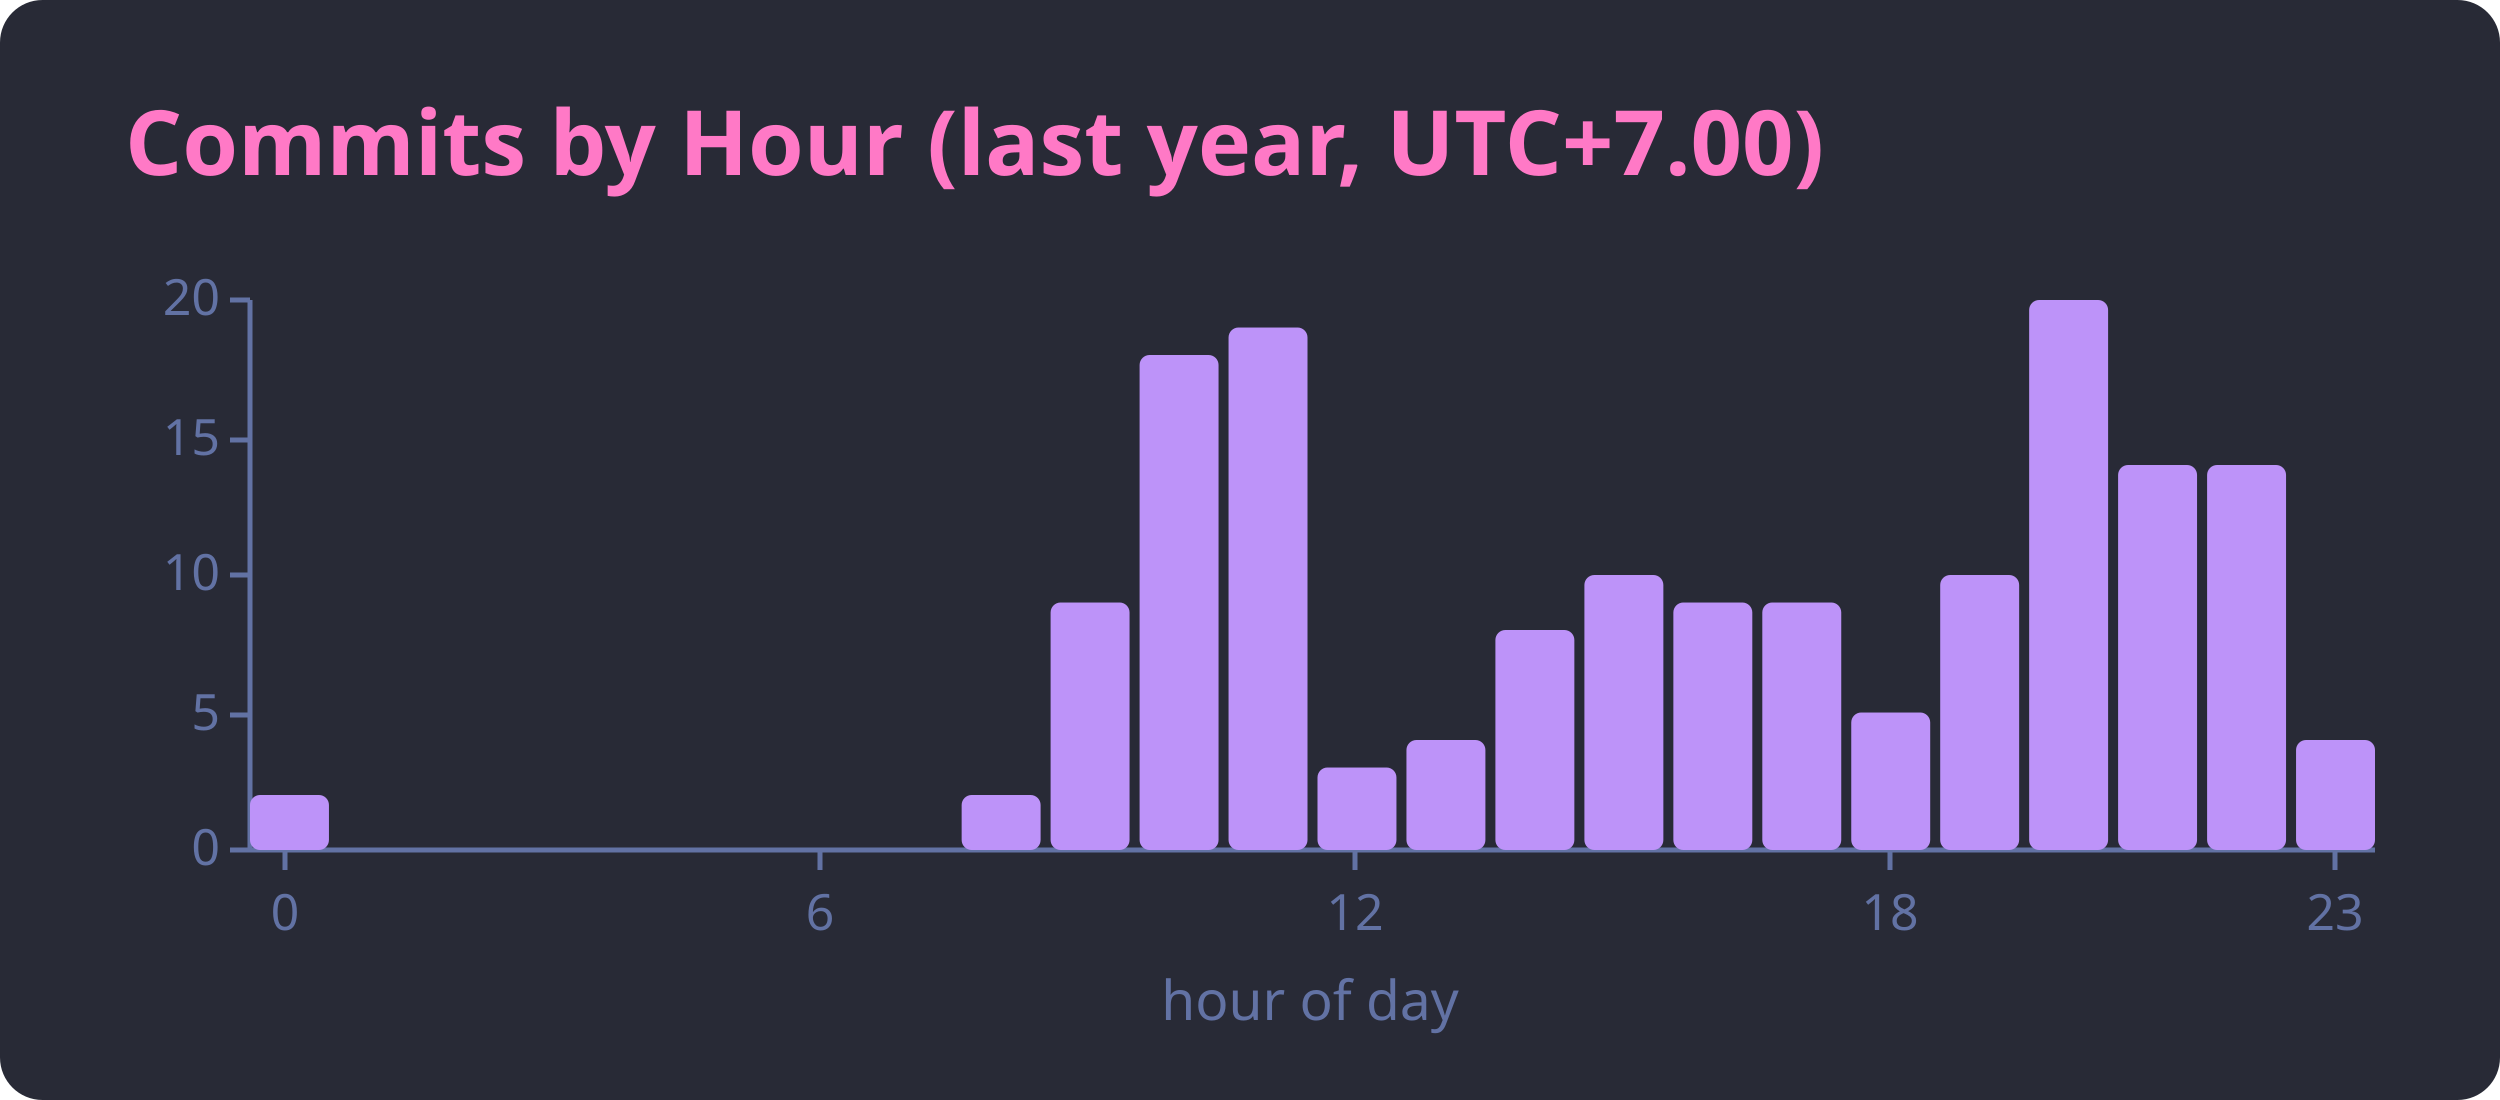
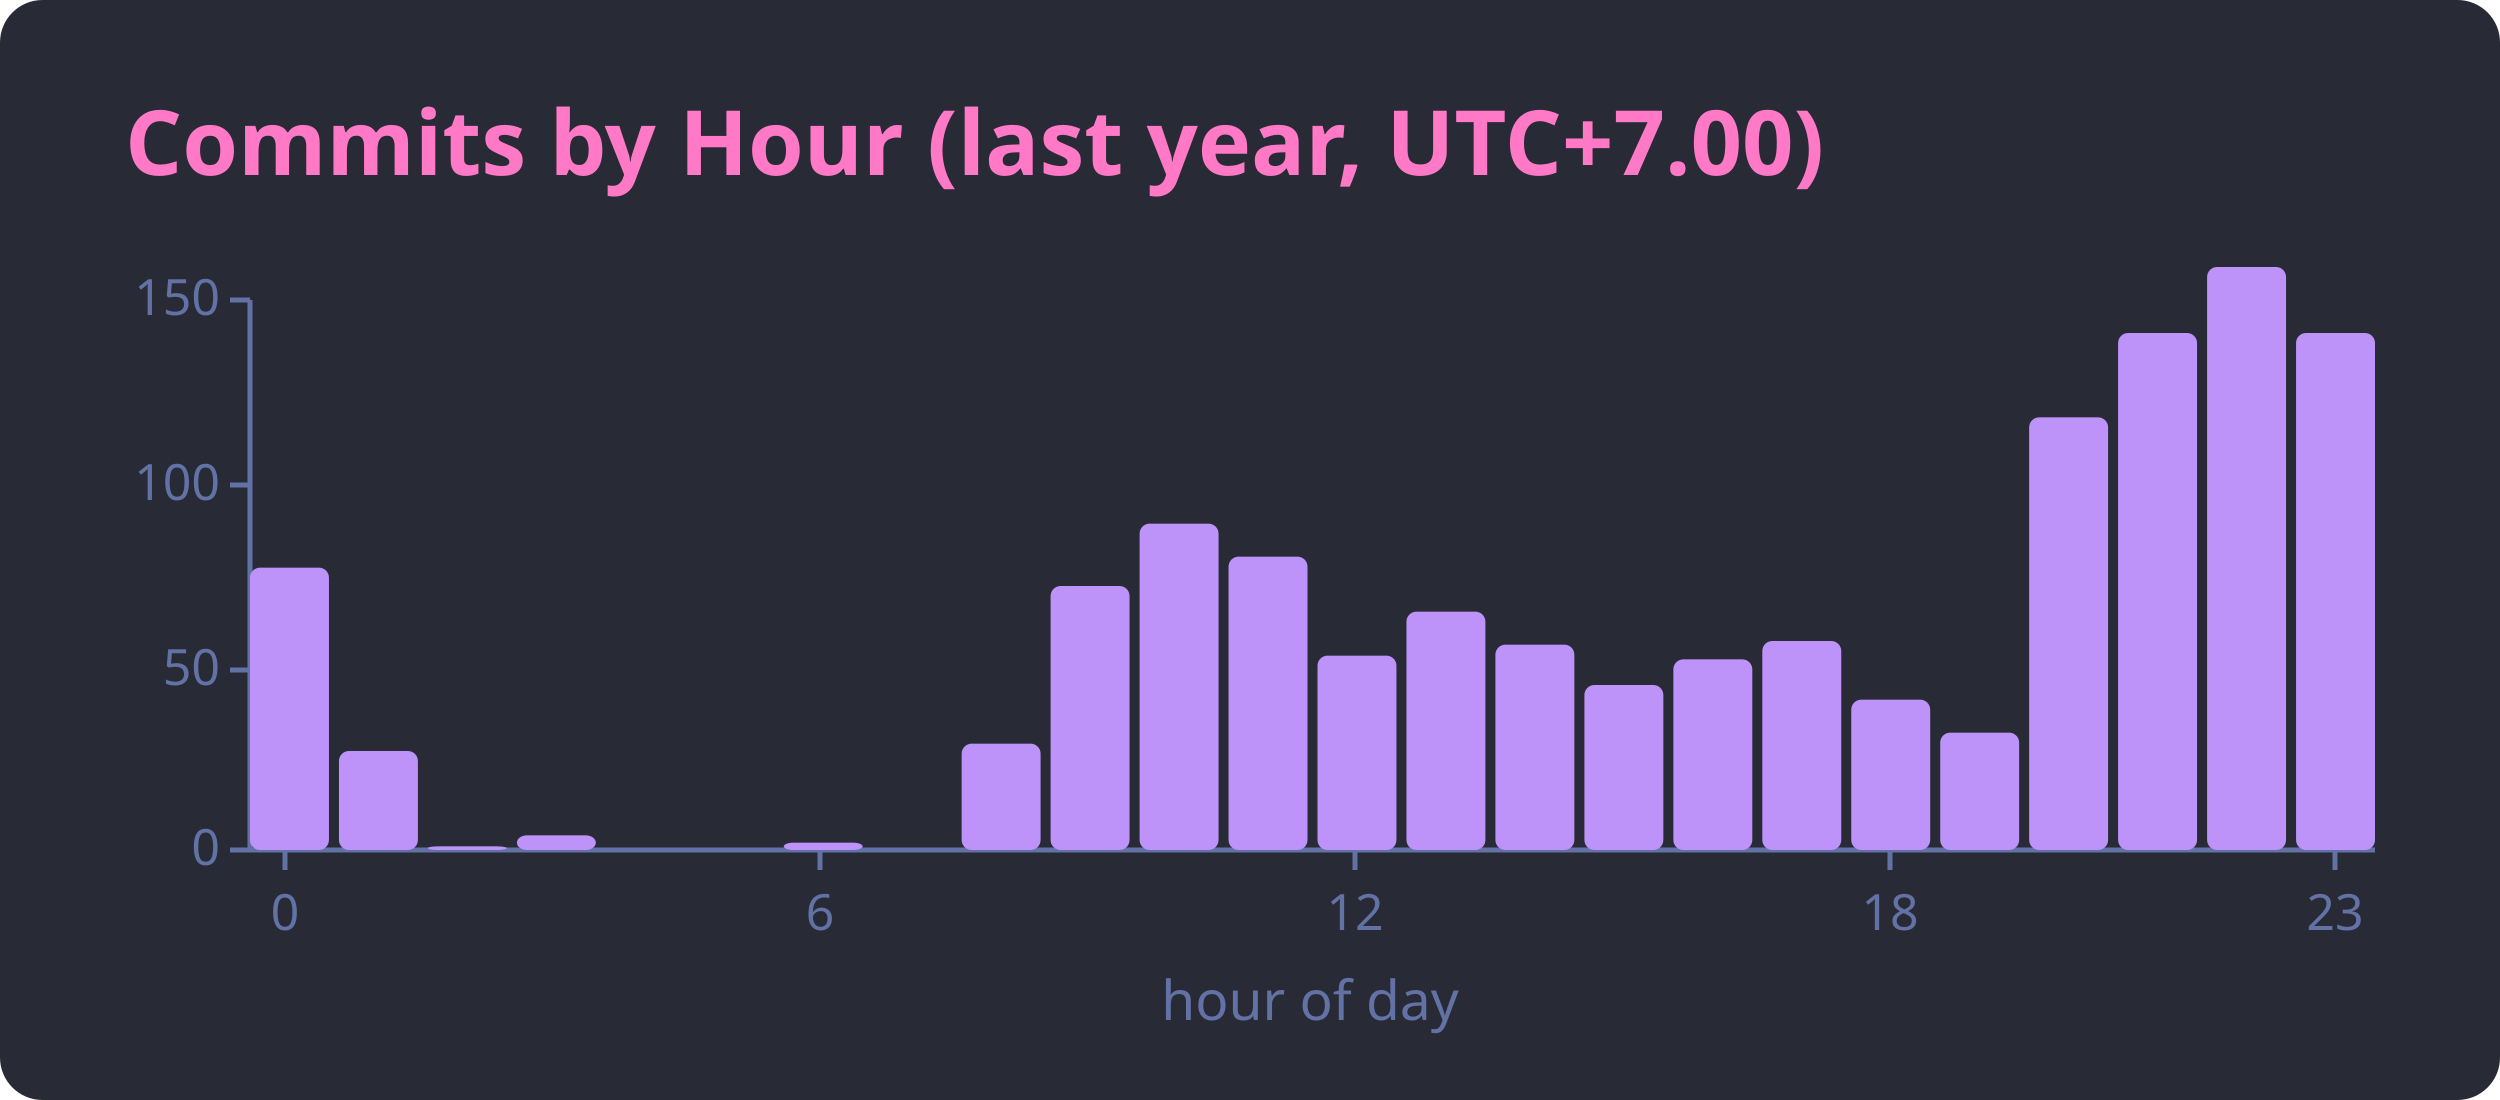
<svg xmlns="http://www.w3.org/2000/svg" width="500" height="220" viewBox="0 0 500 220" font-family="'Segoe UI', Ubuntu, Sans-Serif">
  <rect x="0.5" y="0.5" width="499" height="219" rx="8" fill="#282a36" stroke="#282a36" stroke-opacity="1.00" />
  <text x="25" y="35" font-size="18" font-weight="600" fill="#ff79c6">Commits by Hour (last year, UTC+7.00)</text>
  <line x1="50" y1="60" x2="50" y2="170" stroke="#6272a4" />
  <line x1="46" y1="170" x2="50" y2="170" stroke="#6272a4" />
  <text x="44" y="173" font-size="10" fill="#6272a4" text-anchor="end">0</text>
-   <line x1="46" y1="143" x2="50" y2="143" stroke="#6272a4" />
-   <text x="44" y="146" font-size="10" fill="#6272a4" text-anchor="end">5</text>
-   <line x1="46" y1="115" x2="50" y2="115" stroke="#6272a4" />
-   <text x="44" y="118" font-size="10" fill="#6272a4" text-anchor="end">10</text>
-   <line x1="46" y1="88" x2="50" y2="88" stroke="#6272a4" />
-   <text x="44" y="91" font-size="10" fill="#6272a4" text-anchor="end">15</text>
+   <line x1="46" y1="134" x2="50" y2="134" stroke="#6272a4" />
+   <text x="44" y="137" font-size="10" fill="#6272a4" text-anchor="end">50</text>
+   <line x1="46" y1="97" x2="50" y2="97" stroke="#6272a4" />
+   <text x="44" y="100" font-size="10" fill="#6272a4" text-anchor="end">100</text>
  <line x1="46" y1="60" x2="50" y2="60" stroke="#6272a4" />
-   <text x="44" y="63" font-size="10" fill="#6272a4" text-anchor="end">20</text>
+   <text x="44" y="63" font-size="10" fill="#6272a4" text-anchor="end">150</text>
  <line x1="50" y1="170" x2="475" y2="170" stroke="#6272a4" />
  <line x1="57" y1="170" x2="57" y2="174" stroke="#6272a4" />
  <text x="57" y="186" font-size="10" fill="#6272a4" text-anchor="middle">0</text>
  <line x1="164" y1="170" x2="164" y2="174" stroke="#6272a4" />
  <text x="164" y="186" font-size="10" fill="#6272a4" text-anchor="middle">6</text>
  <line x1="271" y1="170" x2="271" y2="174" stroke="#6272a4" />
  <text x="271" y="186" font-size="10" fill="#6272a4" text-anchor="middle">12</text>
  <line x1="378" y1="170" x2="378" y2="174" stroke="#6272a4" />
  <text x="378" y="186" font-size="10" fill="#6272a4" text-anchor="middle">18</text>
  <line x1="467" y1="170" x2="467" y2="174" stroke="#6272a4" />
  <text x="467" y="186" font-size="10" fill="#6272a4" text-anchor="middle">23</text>
-   <rect x="50.00" y="159.00" width="15.79" height="11.00" rx="2" fill="#bd93f9" />
-   <rect x="67.79" y="170.00" width="15.79" height="0.00" rx="2" fill="#bd93f9" />
-   <rect x="85.58" y="170.00" width="15.79" height="0.00" rx="2" fill="#bd93f9" />
-   <rect x="103.38" y="170.00" width="15.79" height="0.00" rx="2" fill="#bd93f9" />
+   <rect x="50.00" y="113.53" width="15.79" height="56.47" rx="2" fill="#bd93f9" />
+   <rect x="67.79" y="150.20" width="15.79" height="19.80" rx="2" fill="#bd93f9" />
+   <rect x="85.58" y="169.27" width="15.79" height="0.73" rx="2" fill="#bd93f9" />
+   <rect x="103.38" y="167.07" width="15.79" height="2.93" rx="2" fill="#bd93f9" />
  <rect x="121.17" y="170.00" width="15.79" height="0.00" rx="2" fill="#bd93f9" />
  <rect x="138.96" y="170.00" width="15.79" height="0.00" rx="2" fill="#bd93f9" />
-   <rect x="156.75" y="170.00" width="15.79" height="0.00" rx="2" fill="#bd93f9" />
+   <rect x="156.75" y="168.53" width="15.79" height="1.47" rx="2" fill="#bd93f9" />
  <rect x="174.54" y="170.00" width="15.79" height="0.00" rx="2" fill="#bd93f9" />
-   <rect x="192.33" y="159.00" width="15.79" height="11.00" rx="2" fill="#bd93f9" />
-   <rect x="210.12" y="120.50" width="15.79" height="49.50" rx="2" fill="#bd93f9" />
-   <rect x="227.92" y="71.00" width="15.79" height="99.00" rx="2" fill="#bd93f9" />
-   <rect x="245.71" y="65.50" width="15.79" height="104.50" rx="2" fill="#bd93f9" />
-   <rect x="263.50" y="153.50" width="15.79" height="16.50" rx="2" fill="#bd93f9" />
-   <rect x="281.29" y="148.00" width="15.79" height="22.00" rx="2" fill="#bd93f9" />
-   <rect x="299.08" y="126.00" width="15.79" height="44.00" rx="2" fill="#bd93f9" />
-   <rect x="316.88" y="115.00" width="15.79" height="55.00" rx="2" fill="#bd93f9" />
-   <rect x="334.67" y="120.50" width="15.79" height="49.50" rx="2" fill="#bd93f9" />
-   <rect x="352.46" y="120.50" width="15.79" height="49.50" rx="2" fill="#bd93f9" />
-   <rect x="370.25" y="142.50" width="15.79" height="27.50" rx="2" fill="#bd93f9" />
-   <rect x="388.04" y="115.00" width="15.79" height="55.00" rx="2" fill="#bd93f9" />
-   <rect x="405.83" y="60.00" width="15.79" height="110.00" rx="2" fill="#bd93f9" />
-   <rect x="423.62" y="93.00" width="15.79" height="77.00" rx="2" fill="#bd93f9" />
-   <rect x="441.42" y="93.00" width="15.79" height="77.00" rx="2" fill="#bd93f9" />
-   <rect x="459.21" y="148.00" width="15.79" height="22.00" rx="2" fill="#bd93f9" />
+   <rect x="192.33" y="148.73" width="15.79" height="21.27" rx="2" fill="#bd93f9" />
+   <rect x="210.12" y="117.20" width="15.79" height="52.80" rx="2" fill="#bd93f9" />
+   <rect x="227.92" y="104.73" width="15.79" height="65.27" rx="2" fill="#bd93f9" />
+   <rect x="245.71" y="111.33" width="15.79" height="58.67" rx="2" fill="#bd93f9" />
+   <rect x="263.50" y="131.13" width="15.79" height="38.87" rx="2" fill="#bd93f9" />
+   <rect x="281.29" y="122.33" width="15.79" height="47.67" rx="2" fill="#bd93f9" />
+   <rect x="299.08" y="128.93" width="15.79" height="41.07" rx="2" fill="#bd93f9" />
+   <rect x="316.88" y="137.00" width="15.79" height="33.00" rx="2" fill="#bd93f9" />
+   <rect x="334.67" y="131.87" width="15.79" height="38.13" rx="2" fill="#bd93f9" />
+   <rect x="352.46" y="128.20" width="15.79" height="41.80" rx="2" fill="#bd93f9" />
+   <rect x="370.25" y="139.93" width="15.79" height="30.07" rx="2" fill="#bd93f9" />
+   <rect x="388.04" y="146.53" width="15.79" height="23.47" rx="2" fill="#bd93f9" />
+   <rect x="405.83" y="83.47" width="15.79" height="86.53" rx="2" fill="#bd93f9" />
+   <rect x="423.62" y="66.60" width="15.79" height="103.40" rx="2" fill="#bd93f9" />
+   <rect x="441.42" y="53.40" width="15.79" height="116.60" rx="2" fill="#bd93f9" />
+   <rect x="459.21" y="66.60" width="15.79" height="103.40" rx="2" fill="#bd93f9" />
  <text x="262" y="204" font-size="11" fill="#6272a4" text-anchor="middle">hour of day</text>
</svg>
